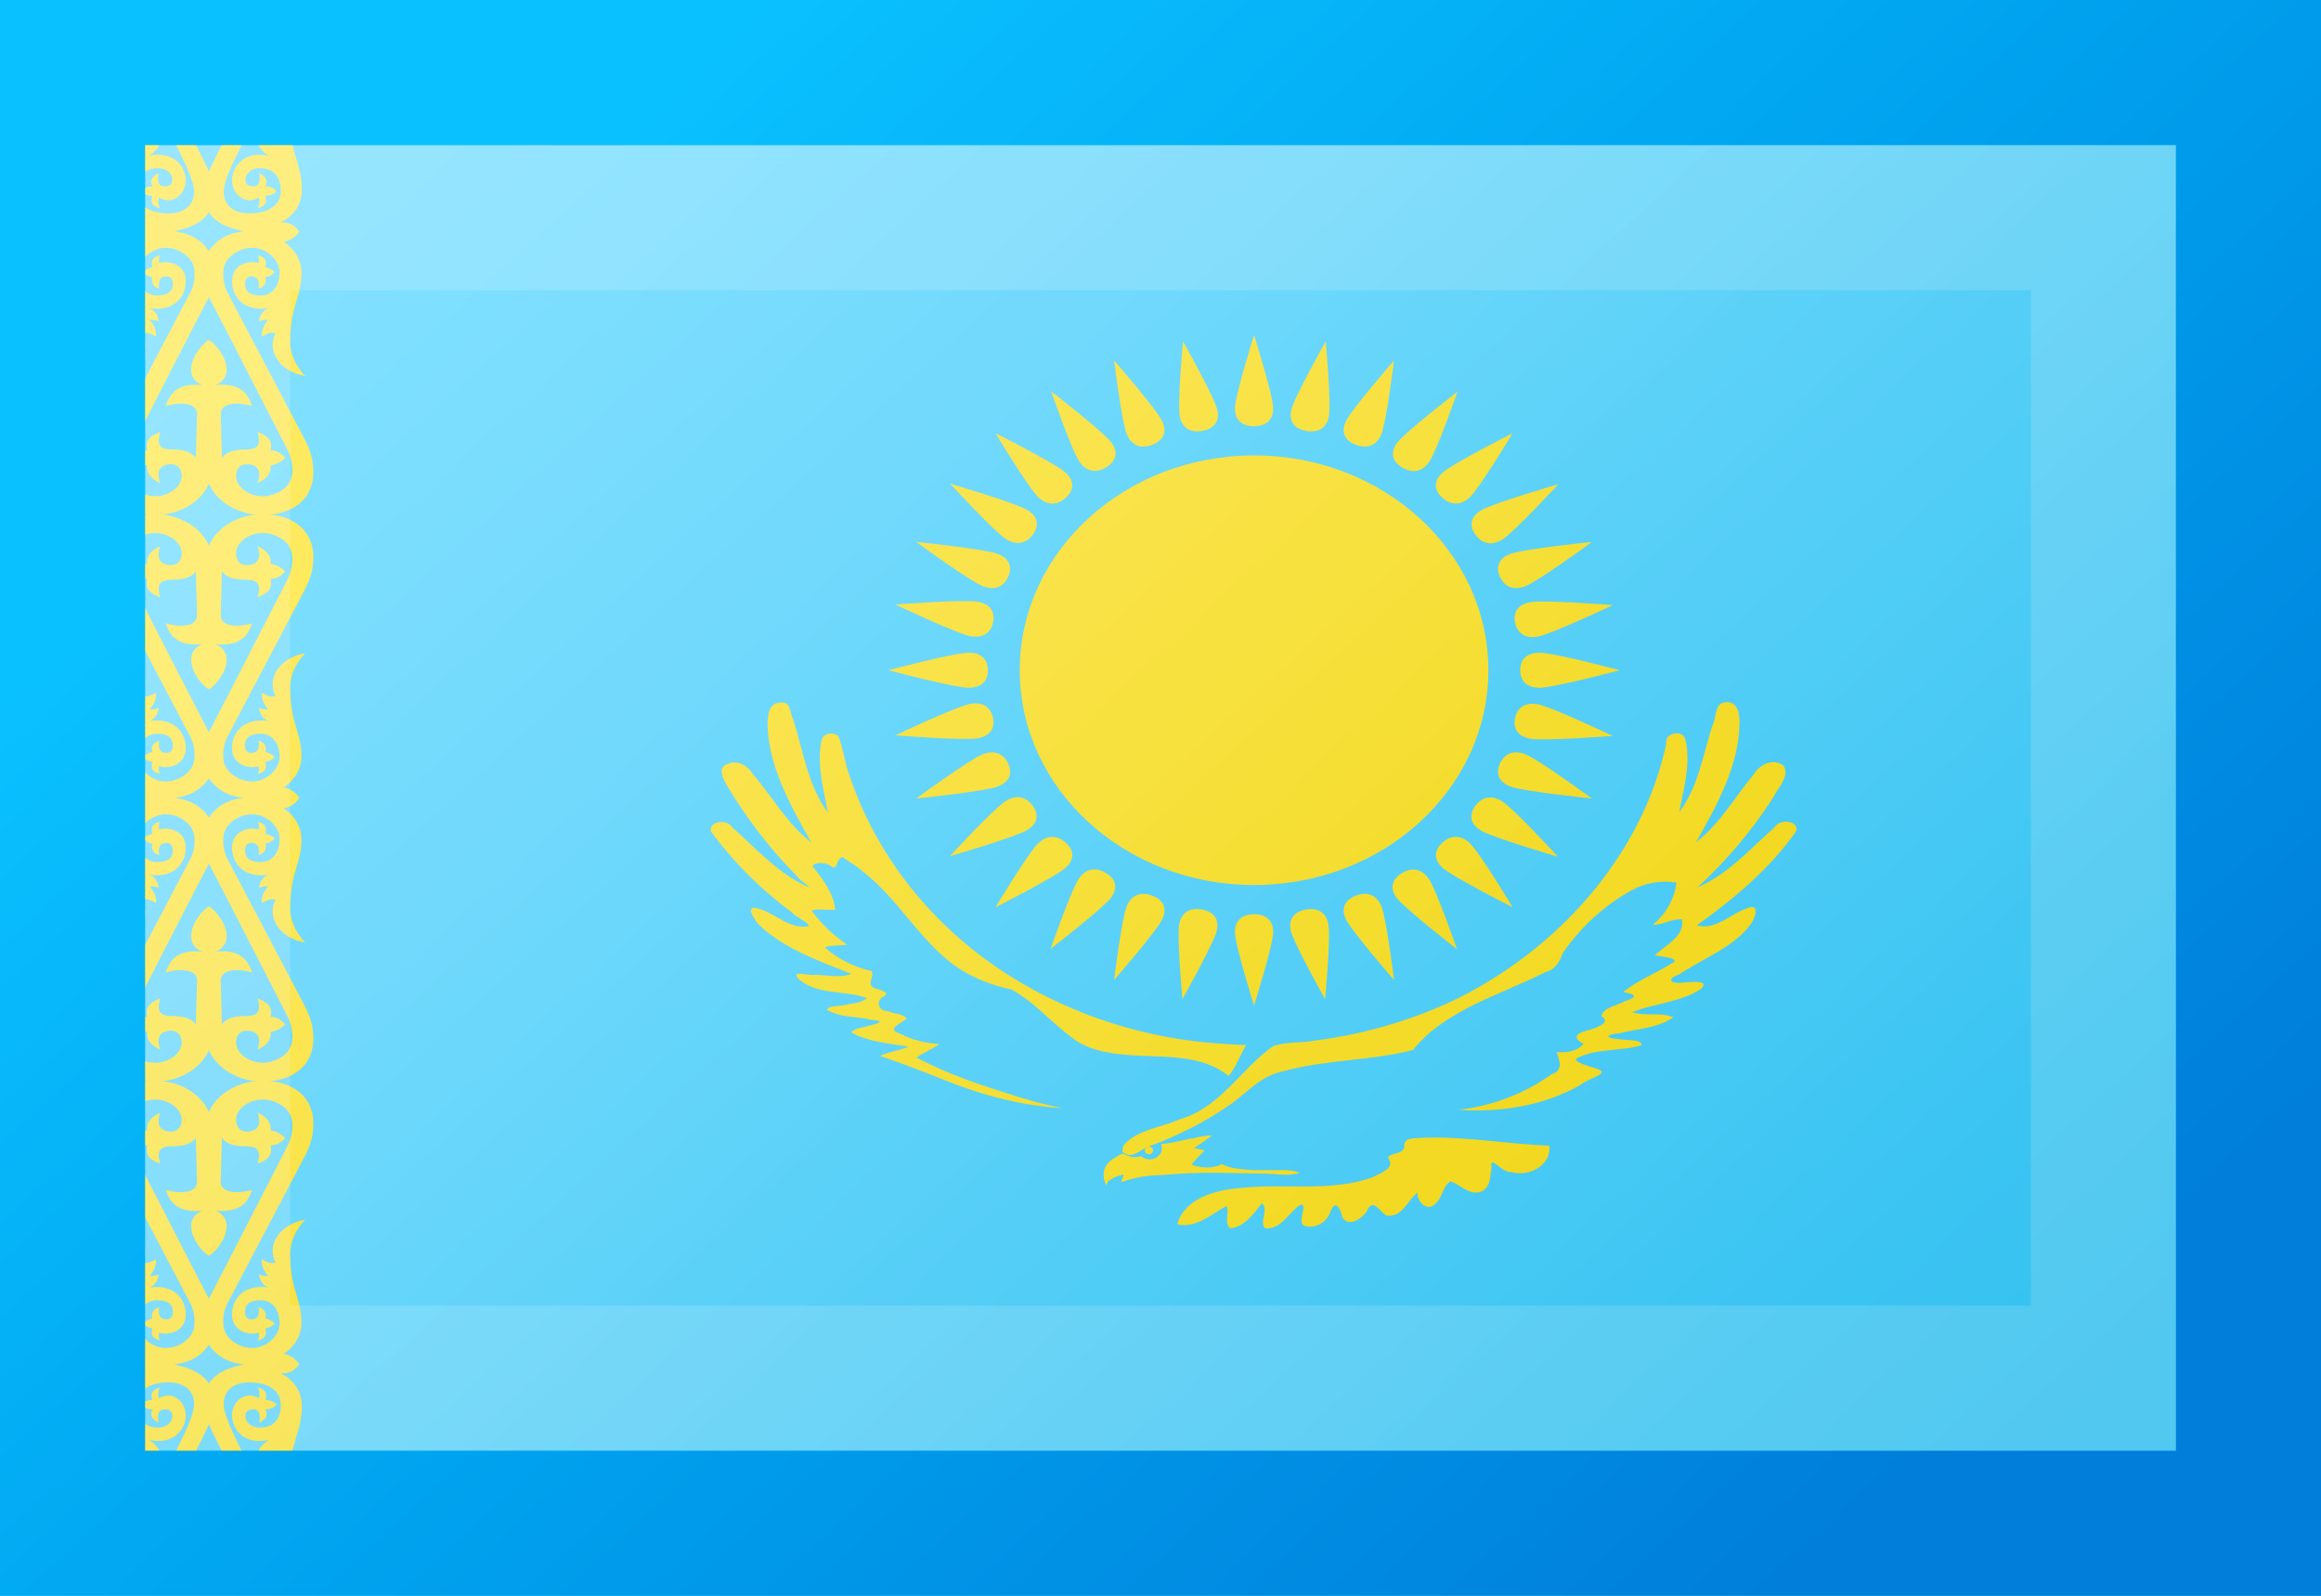
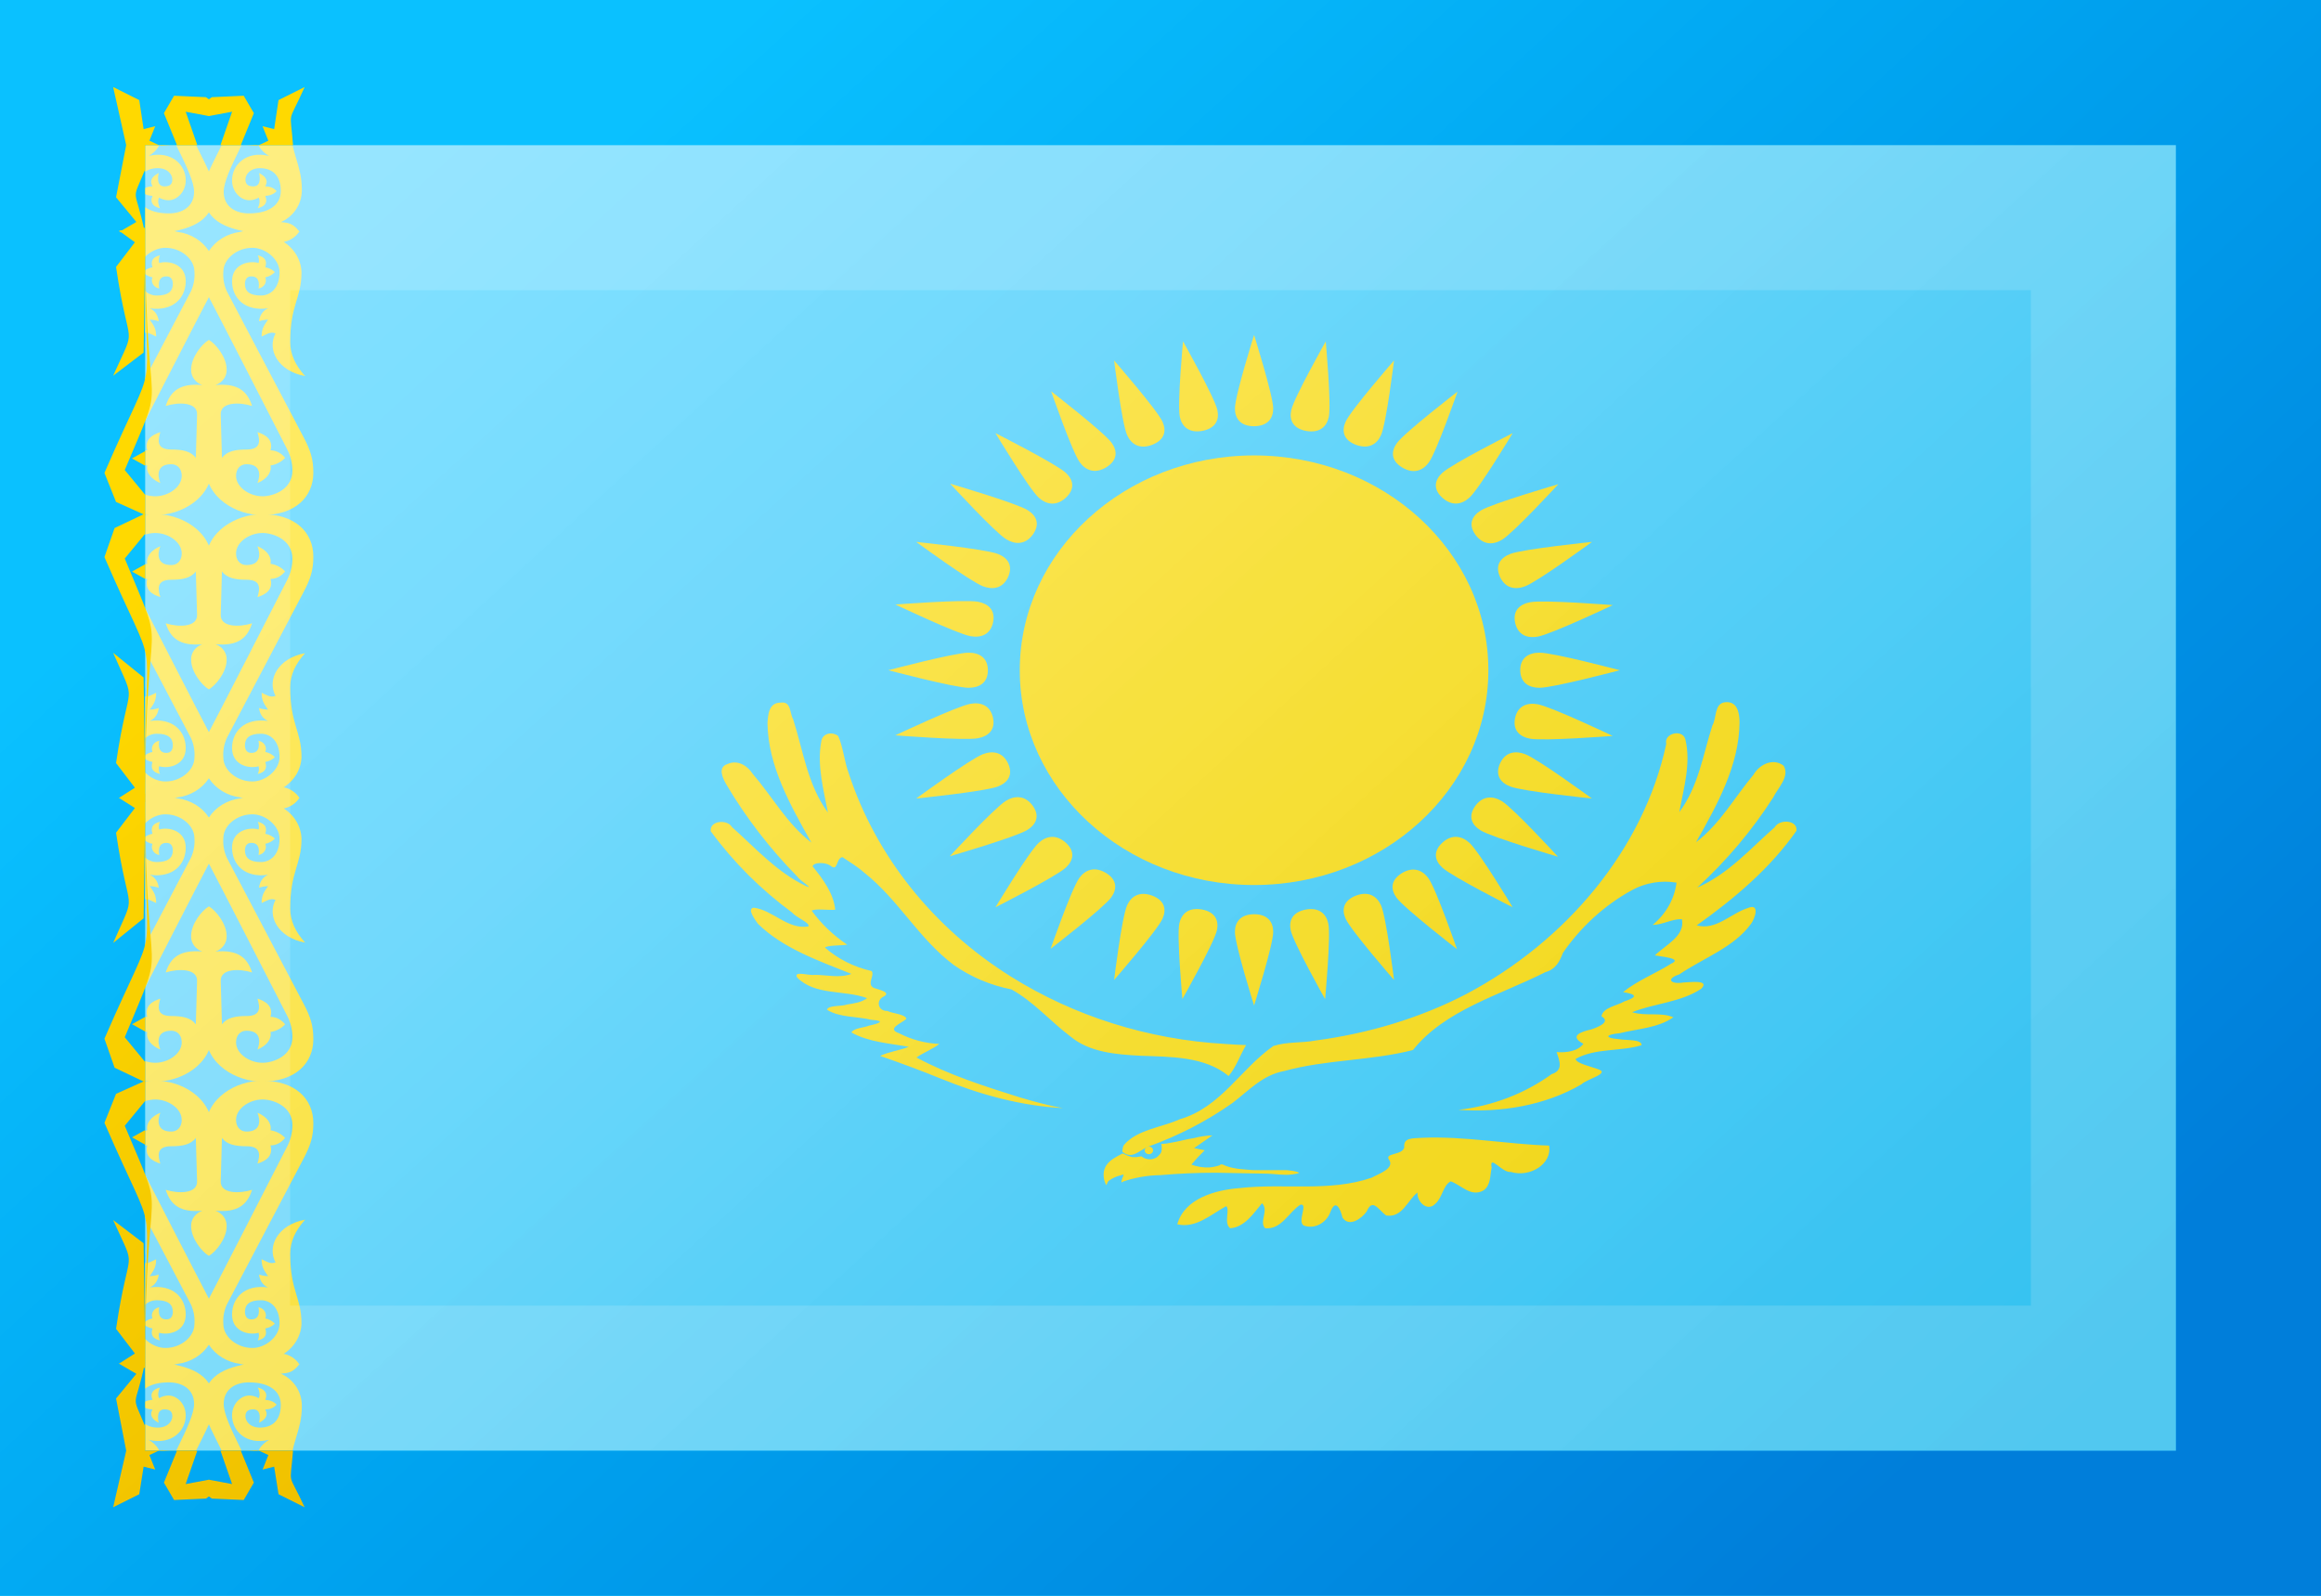
<svg xmlns="http://www.w3.org/2000/svg" xmlns:xlink="http://www.w3.org/1999/xlink" width="16" height="11" viewBox="0 0 16 11">
  <defs>
    <linearGradient id="fkz-gloss" x1="1.35" x2="11.38" y1="1.48" y2="12.43" gradientUnits="userSpaceOnUse">
      <stop offset="0" stop-color="#fff" stop-opacity=".4" />
      <stop offset=".31" stop-color="#fff" stop-opacity=".31" />
      <stop offset=".86" stop-color="#fff" stop-opacity=".06" />
      <stop offset="1" stop-color="#fff" stop-opacity=".02" />
    </linearGradient>
    <linearGradient id="fkz-shade" x1="2.74" x2="11.48" y1="2.99" y2="12.54" gradientUnits="userSpaceOnUse">
      <stop offset="0" stop-opacity="0" />
      <stop offset="1" stop-opacity=".06" />
    </linearGradient>
-     <linearGradient id="fkz-edge" gradientUnits="userSpaceOnUse" x1="2.391" y1="2.611" x2="11.076" y2="12.094">
+     <linearGradient id="fkz-edge" x1="2.39" x2="11.08" y1="2.61" y2="12.09" gradientUnits="userSpaceOnUse">
      <stop offset="0" stop-color="#0ac1ff" />
-       <stop offset="0.463" stop-color="#00a3ef" />
+       <stop offset=".46" stop-color="#00a3ef" />
      <stop offset="1" stop-color="#007eda" />
+     </linearGradient>
+     <linearGradient id="fkz-edge1" x1="2.39" x2="11.08" y1="2.61" y2="12.09" gradientUnits="userSpaceOnUse">
+       <stop offset="0" stop-color="#ffd900" />
+       <stop offset=".46" stop-color="#efc000" />
+       <stop offset="1" stop-color="#d9a100" />
    </linearGradient>
    <clipPath id="fkz-clip">
      <path d="M0 0h16v11H0z" />
    </clipPath>
  </defs>
  <g clip-path="url(#fkz-clip)">
    <g id="fkz-art">
      <path fill="#3cf" d="M0 0h16v11H0z" />
      <g fill="#fdde04">
        <g transform="matrix(.012 0 0 .011 8.645 4.62)">
          <circle r="134.6" />
          <g id="fkz-kz-c">
            <g id="fkz-kz-b">
              <path id="fkz-kz-a" d="M0-152.9c8-.1 11-5.1 11-11.1 0-8-11-46.1-11-46.1S-11-172-11-164c0 6 3 11.1 11 11.1" />
              <use xlink:href="#fkz-kz-a" width="100%" height="100%" transform="rotate(90)" />
              <use xlink:href="#fkz-kz-a" width="100%" height="100%" transform="scale(-1)" />
              <use xlink:href="#fkz-kz-a" width="100%" height="100%" transform="rotate(-90)" />
            </g>
            <use xlink:href="#fkz-kz-b" width="100%" height="100%" transform="rotate(22.5)" />
            <use xlink:href="#fkz-kz-b" width="100%" height="100%" transform="rotate(45)" />
            <use xlink:href="#fkz-kz-b" width="100%" height="100%" transform="rotate(67.5)" />
          </g>
          <use xlink:href="#fkz-kz-c" width="100%" height="100%" transform="rotate(11.3)" />
        </g>
        <g transform="matrix(.012 0 0 .011 -4.32 0)">
          <path d="M1075.8 655c-3.5 6.3-5.6 13.6-10 19.3-13.6-12.3-33.2-12-50.4-12.7-14.2-.8-29.6-2.1-40.6-12.2-11.5-9.5-21-21.7-33.8-29.4a83 83 0 0 1-33.1-15.3c-20.2-16.5-31.8-41-51.6-58-3.7-3.6-8.2-6.5-12.4-9.6-4 1-2.2 9.6-7.1 5.2-2.7-2-9.4-2.1-10 .6 6 8 12.1 17 13 27.2-4.2.4-11.5-.9-13.5.6a84 84 0 0 0 20.4 21.3c-3.8.6-11.3.3-12.8 1.8a59 59 0 0 0 26.8 14.7c2 2.8-3.1 8.2 1.3 10.6 2.5 1 10.9 2.8 5.1 5.7-4 2.6-2.5 8.9 2.6 8.7 3.2 1.7 10.4 2 11 5-2.9 2.8-11.7 6.2-4.2 9a52 52 0 0 0 23.1 6.7c-4 3.4-9 5.3-13.1 8.5 18.5 10.9 39 18 59.4 25 8 2.6 16.3 5.1 24.7 6.7-24.4-1.4-48-8.6-70.2-18.5q-17.2-7.6-34.8-14.2c5.1-2.7 11.1-3.4 16.5-5.7-11.2-2.2-23.3-3-33-9 1.4-2.8 7-2.9 10.2-4.3 6-1.4 9.6-3 1.3-3.6-8.4-2.3-18-1.3-25.5-6.3.5-3 8.3-2 11.4-3.3 4-.7 8.4-1.3 11.6-4-13-5.3-30-1.5-40.2-13-2.3-4.4 7.3-.9 10-1.6 7 0 14.5 2.2 21.2-.6-19-8.3-39.3-16-53.7-31.4-1.6-2.5-6.4-9.3-2.5-10.1 11.2 1.5 19.3 13.7 31.4 11.8 1.6-2.1-7-5.6-9.2-8.7a229 229 0 0 1-46.8-51c-.8-6.7 9.5-7.7 12.2-2.6 13.4 13 25.5 28 42.2 36.8 6 2.9-3.4-3.4-4.6-5.7a299 299 0 0 1-40.9-57.9c-2-3.8-5.1-10.7.7-12.7 5.7-2.9 11.5 1 14.4 6 11.3 14.3 19.7 31.3 33.8 43.2-12-23.3-24.9-48-25.2-74.8.3-5.2.6-13 7.7-12.9 6-.9 5 6.7 7 10.3 5.8 19.8 8.3 41.2 20 58.6-2.5-14.6-6.4-29.7-3.8-44.6.6-5 6-6.4 9.7-3.4 2.9 7 3.5 15.9 6.1 23.5a237 237 0 0 0 93 127.2 245 245 0 0 0 123.3 42.3q6 .5 11.9.7m136.4 91.1c-7.2 4.4-12.8-3.4-18.8-5.7-4.4 2.4-4.8 10.2-8.8 14-4.8 5.5-10.8-1.6-10.3-7-5.8 4.9-8.7 16-18 14.4-4.5-3.6-7.8-11.2-11.2-2.5-2.7 4.2-10 10.2-13.9 3.8-1.2-5.6-4-12.2-7-3.3-2.2 6.4-9 11-15.4 8.2-3.6-2.9 2.8-13.7-1.7-13-6.8 4.6-10.8 15.7-20.3 14.8-3.7-4 2.3-11.1-1.8-15.7-4.7 6.1-10 15.1-18.3 15.7-4-3.2.2-12.5-2.4-13.8-8.4 5-17.4 14.1-28 11.3 4.1-16 21.5-21.5 36-22.7 25.1-3.1 51.5 2.6 75.7-6.5 3.9-2.4 13.3-5.7 10-11.2-3-4.4 7.7-2.7 8.7-7.8-.6-6.4 5-5.5 10.4-6 24.4-1.1 48.5 4 72.8 4.9 1.8 11.8-11.3 20.1-22 16.5-5 .8-12.5-11.6-11-2.6-1 4.8-.4 11-4.7 14.2m-207.4-24.2c5.6 5.1 9.6-1 14.9-3.3a197 197 0 0 0 48.3-27.3c9.2-7.6 17.2-17.5 29.6-20 24.2-7.3 49.9-6.4 74.1-13.2 18.5-25.2 49.8-34.3 76.1-48.8 5.9-1.8 8.2-6.7 10-12 10-15.9 23.7-29.9 39.9-39.5a37 37 0 0 1 25.4-4.6 42 42 0 0 1-13.7 26.5c5.9-.1 11-3.8 16.8-3.6 2 10.6-9.4 16.1-15.5 22.7 3.4.8 16.4 1.8 9.3 5.2-9 6.2-19.3 10.5-27.6 17.8 7.7 1.4 8.6 3 .8 5.8-4.3 2.8-12.4 3.8-13.2 9.4 5.8 3.6-2.6 7-5.9 8.2-6.2 1.5-12.8 4.2-4.5 9-3.1 4.7-9.9 5.7-15.4 5.2 1.7 5.4 4.1 11.4-2.8 13.8a108 108 0 0 1-53.6 22.4c24.5 1.8 49.8-2.7 70.7-16 2.8-3.3 17.3-6.9 9.2-9.6-3.8-1.6-12-3.4-12.6-6.3 11.4-7 25.7-4.5 37.9-8.6.3-4-9.3-2.9-12.9-3.8-8.5-.7-8-2.9.2-3.7 10.4-2.8 22.2-3.3 31-10-7.1-3.4-16.1-.5-23.7-3.2 12.9-5.6 28.1-6.2 39.7-14.7 5.3-5.9-6.8-4-10.3-3.9-7.1 1.3-10.4-2.2-2.3-5.1 13.9-10.3 31.4-16.9 41.2-31.7 2.3-3.3 5.4-13.3-2-9.8-9.6 3.3-18.1 14.1-29.2 10.8 21.8-16.9 42.4-36 57.3-59.3.8-6.8-9.8-7.5-12.5-2.2-14 13.4-26.6 29.3-44.5 37.8a281 281 0 0 0 43.6-56.4c2.7-6 9.8-13.3 6-20-6.3-5.2-14.1-.4-17.3 5.7-10.9 14.2-19.1 30.7-33 42.3 12.1-23.3 24.8-48.2 25-75 0-5.6-1-13.8-8.6-12.7-6 1-4.5 10-7 14.5-5.4 18.4-8 38.3-19 54.3 2.5-14.9 6.8-30.5 3.5-45.5-1.6-6.8-12.5-3.9-11 2.8-13 65.9-57.3 123.5-115 156.8-26.5 15-56 24.6-86.2 29-8 1.7-16.8.7-24.5 3.5-18.8 14.3-30.1 38.4-53.8 45.9-10.7 5.3-24.5 6.4-32.1 16.2a9 9 0 0 0-.8 4.2m51.7-10.3q-5.4.2-10.6 1.7c-4.7.7-9.2 2.3-13.8 3l-1.9.4-3.1.3a11 11 0 0 1 0 5.1 6 6 0 0 1-1.4 2q-.9 1.2-2.2 1.8a7 7 0 0 1-2.6.7q-1.3.1-2.7-.4-1.3-.4-2.5-1.5l-2.8.5h-2.6l-2.8-1-2.6-1.3c-3.4 2-7.2 3.9-9.3 7.4a11 11 0 0 0-1.6 5.3q-.2 3.6 1.4 7c.4.6.7-2.3 1.8-2.7q3-2.4 6.7-3.3c2-1 1.7 0 .9 1.6-.2.9-1.3 4 .2 2.4a65 65 0 0 1 21.6-4.1q15.9-1.5 31.8-1.5l30 .6c4.8.2 9.6 1.2 14.3.4 1.1-.3 2.9-.3 3.6-1-2.2-1.2-4.7-1.3-7-1.6h-19.1c-5.3-.5-10.8-.6-15.8-2.6-1.4-.5-2.6-1.8-3.9-.4a24 24 0 0 1-5.9 1.3q-5.3.2-10.2-1.8 3.6-4.7 7.7-9l-6.2-1.3z" />
          <circle cx="1020" cy="720.9" r="2.4" />
          <circle cx="1019.8" cy="720.5" r="1" stroke="#fdde04" stroke-width=".4" />
        </g>
        <g transform="scale(.012 .011)">
          <g id="fkz-kz-f">
            <g id="fkz-kz-e">
              <path d="M120 73s-9.6-8.2-12.9-4.1c-5.2 6.5 16.2 39 16.2 50.4 0 18.8-12.6 23.9-28 26.5-10.4 1.8-27.3-.7-27.3-.7 3.2-4.3 5.3-5.6 10.6-5.9-6-3-12-9.8-12-20.3 0-16.1 6.6-22.8 6.6-41C73.2 68 65 55 65 55c14.6 1.5 21.8 15 17.7 25.8a7 7 0 0 0 6.3-1.9c1 3-.6 6.5-2.9 9.5 1.8 1 3.2.4 6-.2-.2 3-2 6.4-6.6 9.5 13.2-3.4 21.2 5.7 21.2 15.3 0 7.3-5 12.5-10 12.5-1.6 0-4-.7-5.3-1.7-1 2-.4 4.7.5 6.7-3.6-1-6-3.2-4.3-7.7q-4.2-.3-6.5-3 2.3-3 6.5-3c-2-4.2.3-6.5 3.6-8.4 0 0-2.1 8.4 3.2 8.4 2.4 0 4.6-.7 4.6-4.3 0-3.1-2.7-7.4-9-7.1s-11.3 4.3-11.3 14.3c0 9.2 7.5 13.8 17.3 14 8.8.4 15.5-4.4 15.5-13.5C111.5 108 94 80.4 94 69.6c0-8.1 7.2-12.7 14.4-12.7 9.2 0 17 9.2 17 9.2l-5.4 6.8z" />
              <path id="fkz-kz-d" d="M122 292.1c0 20.3-18.2 30.7-32.5 30.7-19.2 0-29.5-11.5-29.5-26.6 0-8.5 1.6-13.9 5.5-22l44.2-91.7a27 27 0 0 0 2-12.2c0-8.2-8-14.9-16.3-15-7.6-.3-16 7-16 15.3 0 10.1 5.3 14.6 10.7 14.6 6.6 0 9.2-2.7 9.2-7.4q-.2-4.7-3.8-4.6c-5.7 0-4 7.6-4 7.6a5.2 5.2 0 0 1-3.9-7 10 10 0 0 1-5.5-3.3q2.2-2.3 5.5-3c-1.3-4.4.5-6.5 4.3-7.5a8 8 0 0 0-.5 4.8c6-1.8 15.3 1 15.3 11.4s-7.2 19.1-20.7 17c3.2 1.5 4.8 4.6 5.2 8.1-2.5-1-5.2-1-5.2-1 1.6 2.7 3.8 5 3.7 10.6-2.5-1.2-4.9-3.3-8-2 5 10-1.2 23.6-17 26.8q8.6-10.3 8.6-21.3c0-23.5-6.5-27.4-6.5-43.8a24 24 0 0 1 10.5-19.2v.3A14 14 0 0 1 68 145a62 62 0 0 1 34 .3 25 25 0 0 1 18 12 36 36 0 0 1 0 28.9c-6.3 13-35.7 75.6-44.9 95.2q-3 6.3-3.1 13.4c0 12 11 16.2 17.2 16.2 7.5 0 15.2-5.7 15.2-12.8 0-4.5-2.5-7.3-6-7.3-8.5 0-8 7.2-6.3 11.8-5.3-2.4-8.3-6.6-7.5-11a14 14 0 0 1-8.4-4.8c2-2.6 4.6-4.6 8.4-4.7-1.7-6.9 3-9.8 7.5-11.4-1.4 5-2.4 10.9 6.3 10.9 6.3 0 11.2 1 14.1 5.2l.7-27c.4-8.1-10.8-8-18-5.5 2.7-9.3 8.2-14.4 21-13.1a10 10 0 0 1-6.4-9.8c0-7.6 6.2-16 10.2-18.5l2 79z" />
              <use xlink:href="#fkz-kz-d" width="100%" height="100%" transform="matrix(1 0 0 -1 0 645)" />
            </g>
            <use xlink:href="#fkz-kz-e" width="100%" height="100%" transform="matrix(-1 0 0 1 240 0)" />
          </g>
          <use xlink:href="#fkz-kz-f" width="100%" height="100%" transform="matrix(1 0 0 -1 0 1000)" />
        </g>
      </g>
    </g>
    <use xlink:href="#fkz-art" />
    <use xlink:href="#fkz-art" />
    <path fill="url(#fkz-gloss)" d="M1 1h14v9H1z" />
    <path fill="#fff" fill-opacity=".16" fill-rule="evenodd" d="M1 1h14v9H1zm1 1v7h12V2z" />
    <path fill="url(#fkz-shade)" d="M1 1h14v9H1z" />
-     <path fill="url(#fkz-edge)" d="M0 0h16v11H0zM1 1v9h14V1z" />
+     <path fill="url(#fkz-edge)" d="M0 0h16v1H0zm16 10v1H0v-1zM1 1v9H0V1zm15 0v9h-1V1z" />
+     <g fill="url(#fkz-edge1)">
+       <path d="M1.44.8 1.28.77l.08.23H.87L.78.6l.18.09.03.2.08-.02-.04.1c.11.05.04.03.19.03L1.13.78 1.2.66l.22.01.08.06zM1 1.61.82 1.6l.12-.07-.14-.17L.87 1H1v.34-.17c-.1.24-.07.1 0 .44" />
+       <path d="m1 3.55-.2-.09-.08-.2c.39-.9.28-.41.28-1.49l-.01.66-.21.16c.17-.38.11-.14.02-.75l.13-.17-.11-.08.18-.02c0 1.46.17.93-.14 1.67l.14.17v-.2l-.09-.05.09-.05z" />
+       <path d="m1 3.54-.21.1-.07.2c.39.9.28.41.28 1.49l-.01-.66-.21-.17c.17.39.11.15.02.76l.13.17-.11.07.18.03c0-1.46.17-.93-.14-1.68L1 3.68v.21l-.09.05.09.05z" />
+       <path d="M1.44.8 1.6.77 1.52 1h.5C2 .74 1.98.87 2.1.6l-.18.09-.03.2-.08-.02.04.1c-.11.05-.04.03-.19.03l.09-.22-.07-.12-.22.01-.08.06z" />
+       <path d="m1.44 10.2-.16.03.08-.23H.87l-.09.39.18-.09.03-.19.08.02-.04-.1c.11-.05.04-.03.19-.03l-.09.22.07.12.22-.01.08-.06zM1 9.39l-.18.01.12.07-.14.17.07.36H1v-.34.17c-.1-.24-.07-.1 0-.44" />
+       <path d="m1 7.45-.2.09-.08.2c.39.9.28.41.28 1.49l-.01-.66-.21-.16c.17.38.11.14.02.75l.13.17-.11.07.18.03c0-1.46.17-.93-.14-1.67L1 7.59v.2l-.09.05.09.05z" />
+       <path d="m1 7.46-.21-.1-.07-.2c.39-.9.28-.41.28-1.49l-.01.66-.21.17c.17-.39.11-.15.02-.76l.13-.17-.11-.07.18-.03c0 1.46.17.93-.14 1.68l.14.17v-.21l-.09-.05.09-.05zm.44 2.74.16.03-.08-.23h.5c-.02.26-.04.13.08.39l-.18-.09-.03-.19-.08.02.04-.1c-.11-.05-.04-.03-.19-.03l.09.22-.07.12-.22-.01-.08-.06z" />
+     </g>
  </g>
</svg>
